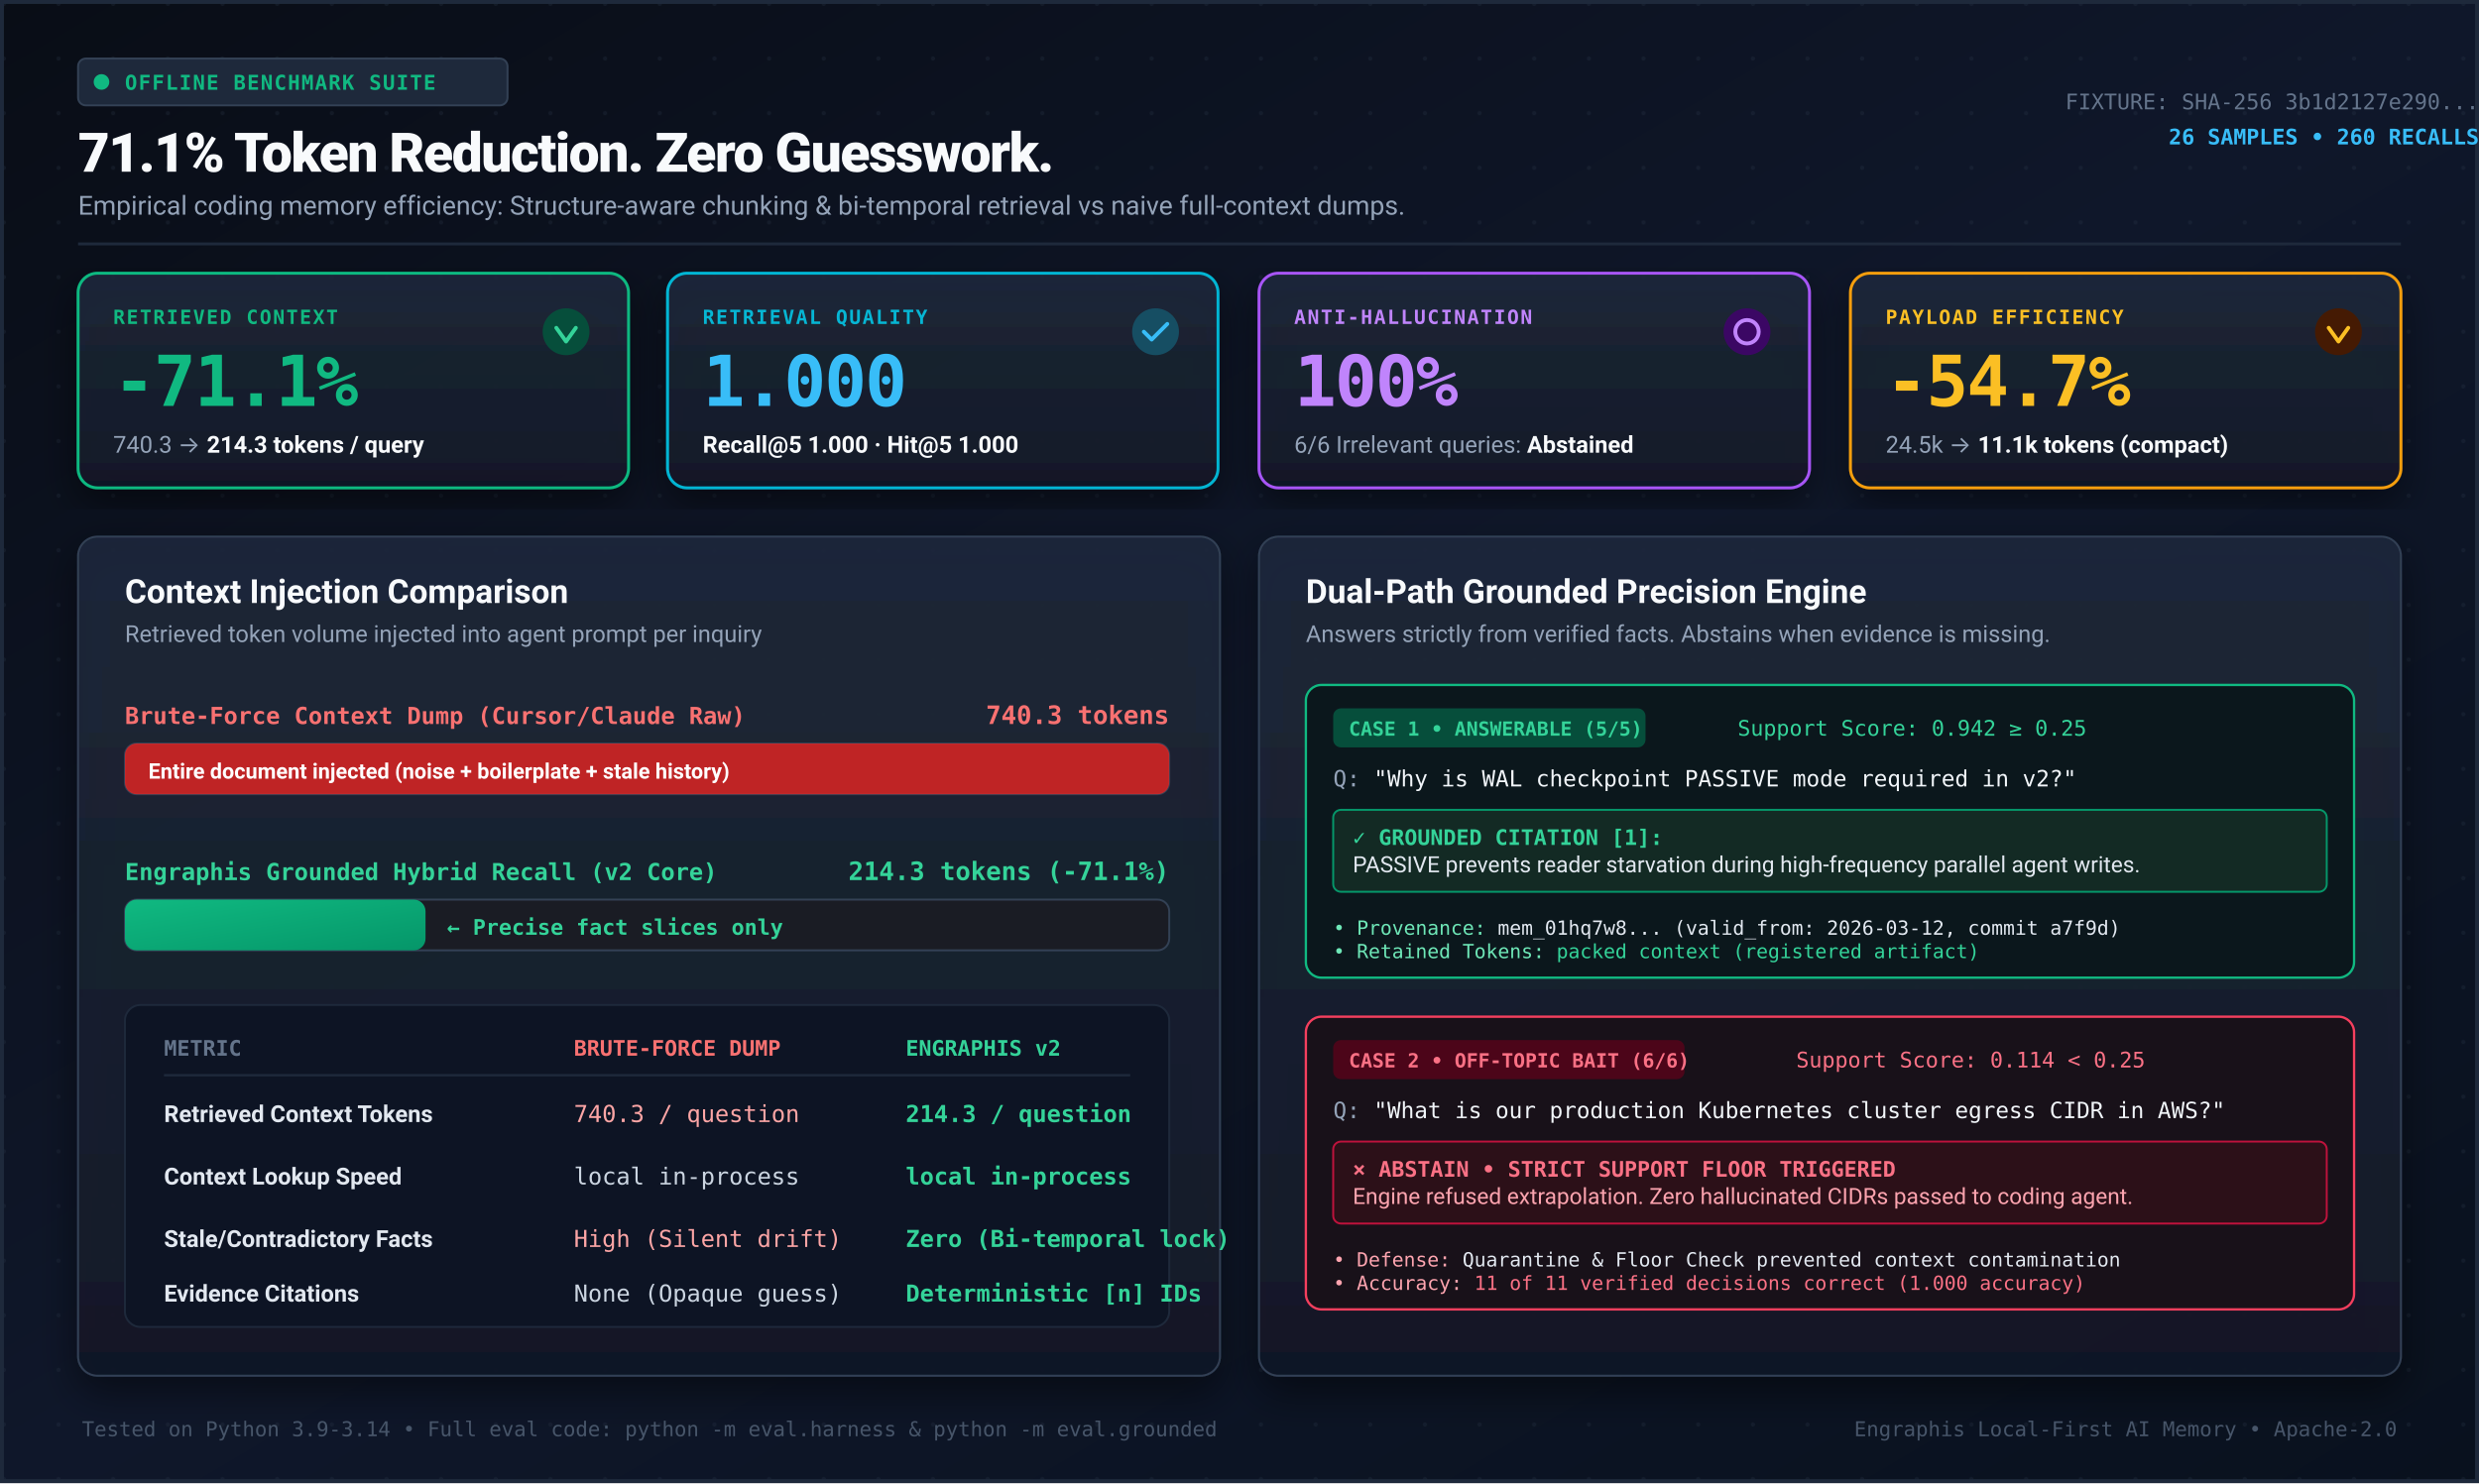
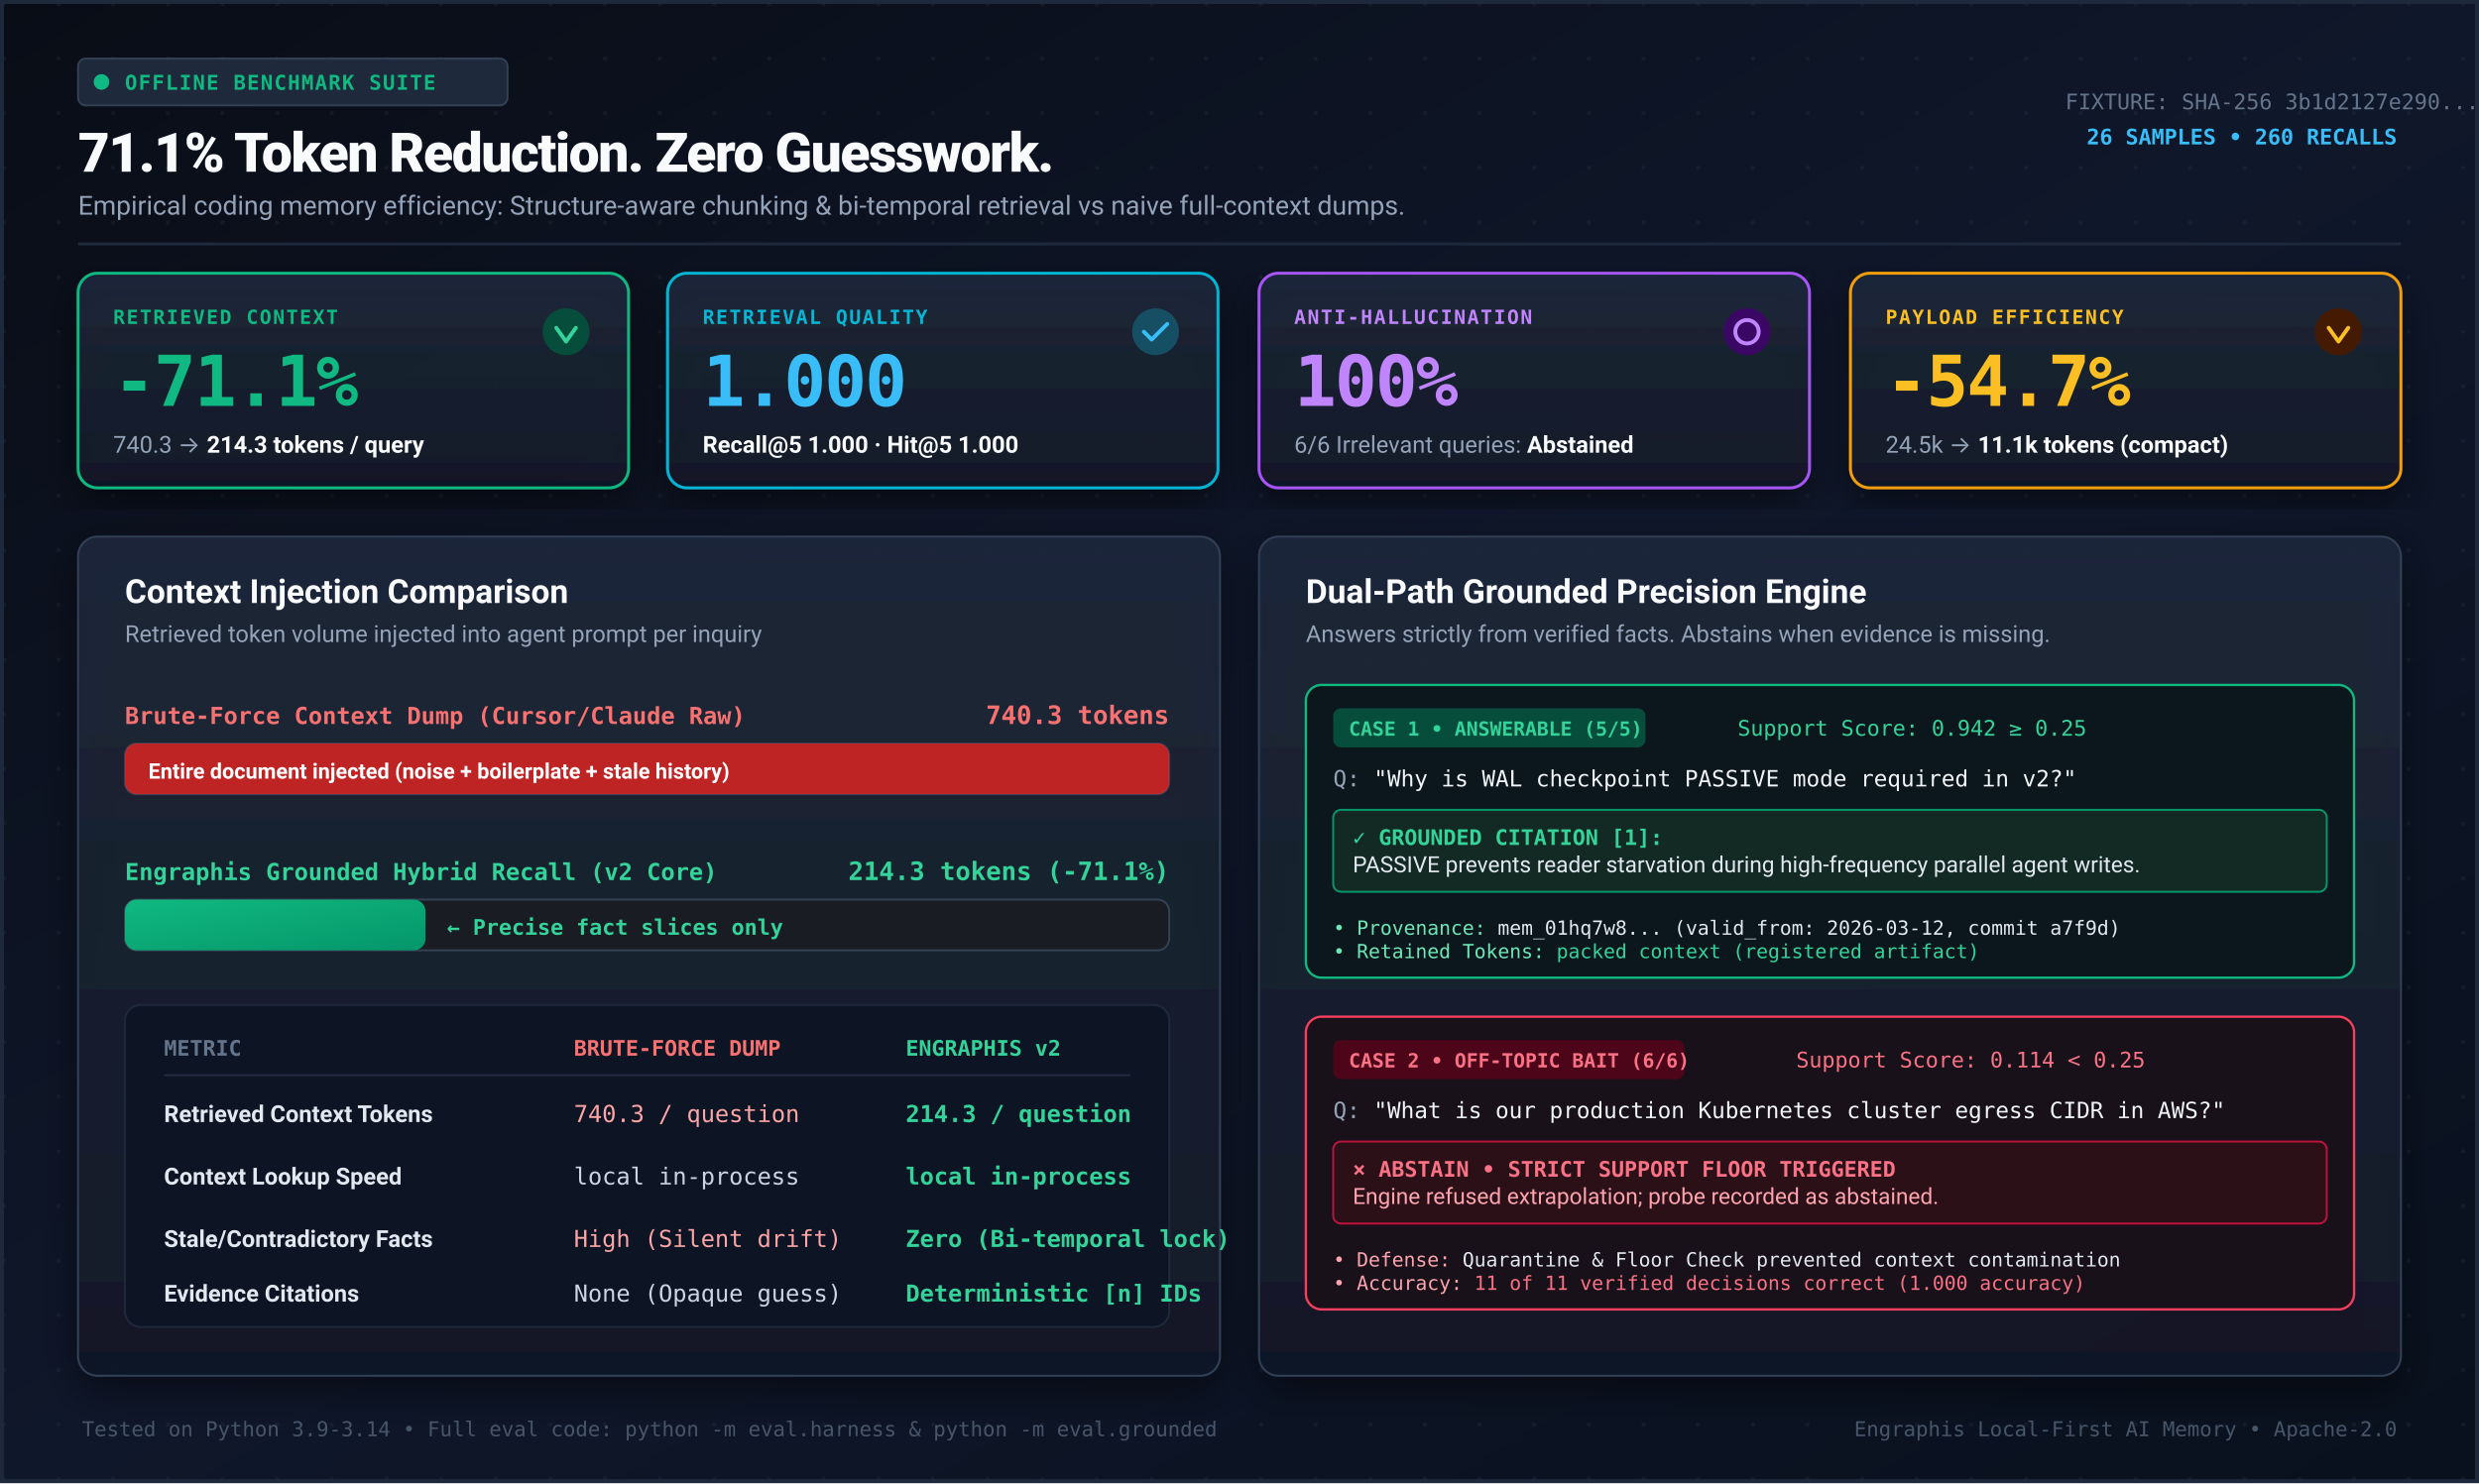
<svg xmlns="http://www.w3.org/2000/svg" viewBox="0 0 1270 760" width="1270" height="760" role="img" aria-labelledby="benchTitle benchDesc">
  <defs>
    <linearGradient id="bBgGrad" x1="0%" y1="0%" x2="100%" y2="100%">
      <stop offset="0%" stop-color="#090d16" />
      <stop offset="50%" stop-color="#0f172a" />
      <stop offset="100%" stop-color="#09111e" />
    </linearGradient>
    <linearGradient id="bCardGrad" x1="0%" y1="0%" x2="0%" y2="100%">
      <stop offset="0%" stop-color="#1e293b" stop-opacity="0.9" />
      <stop offset="100%" stop-color="#111827" stop-opacity="0.95" />
    </linearGradient>
    <linearGradient id="bEmerald" x1="0%" y1="0%" x2="100%" y2="100%">
      <stop offset="0%" stop-color="#10b981" />
      <stop offset="100%" stop-color="#059669" />
    </linearGradient>
    <linearGradient id="bRose" x1="0%" y1="0%" x2="100%" y2="100%">
      <stop offset="0%" stop-color="#f43f5e" />
      <stop offset="100%" stop-color="#be123c" />
    </linearGradient>
    <linearGradient id="bCyan" x1="0%" y1="0%" x2="100%" y2="100%">
      <stop offset="0%" stop-color="#06b6d4" />
      <stop offset="100%" stop-color="#0284c7" />
    </linearGradient>
    <linearGradient id="bPurple" x1="0%" y1="0%" x2="100%" y2="100%">
      <stop offset="0%" stop-color="#a855f7" />
      <stop offset="100%" stop-color="#7e22ce" />
    </linearGradient>
    <filter id="bShadow" x="-10%" y="-10%" width="120%" height="120%">
      <feDropShadow dx="0" dy="8" stdDeviation="10" flood-color="#000000" flood-opacity="0.5" />
    </filter>
    <pattern id="bDotGrid" x="0" y="0" width="28" height="28" patternUnits="userSpaceOnUse">
      <circle cx="2" cy="2" r="1.1" fill="#334155" fill-opacity="0.22" />
    </pattern>
  </defs>
  <style>
    .b-sans { font-family: -apple-system, BlinkMacSystemFont, "Segoe UI", Roboto, Inter, Helvetica, Arial, sans-serif; }
    .b-mono { font-family: ui-monospace, "JetBrains Mono", Consolas, "SF Mono", monospace; }
    .b-bold { font-weight: 700; }
    .b-extrabold { font-weight: 800; letter-spacing: -0.025em; }
    .b-semibold { font-weight: 600; }
  </style>
  <rect width="1270" height="760" fill="url(#bBgGrad)" />
  <rect width="1270" height="760" fill="url(#bDotGrid)" />
  <rect x="1" y="1" width="1268" height="758" fill="none" stroke="#1e293b" stroke-width="2" />
  <g transform="translate(40, 30)">
    <rect x="0" y="0" width="220" height="24" rx="4" fill="#1e293b" stroke="#334155" />
    <circle cx="12" cy="12" r="4" fill="#10b981" />
    <text x="24" y="16" class="b-mono b-semibold" font-size="10.5" fill="#10b981" letter-spacing="0.06em">OFFLINE BENCHMARK SUITE</text>
    <text x="0" y="58" class="b-sans b-extrabold" font-size="28" fill="#f8fafc">71.1% Token Reduction. Zero Guesswork.</text>
    <text x="0" y="80" class="b-sans" font-size="13.5" fill="#94a3b8">Empirical coding memory efficiency: Structure-aware chunking &amp; bi-temporal retrieval vs naive full-context dumps.</text>
    <g transform="translate(900, 10)">
      <text x="330" y="16" class="b-mono" font-size="11" fill="#64748b" text-anchor="end">FIXTURE: SHA-256 3b1d2127e290...</text>
-       <text x="330" y="34" class="b-mono b-semibold" font-size="11" fill="#38bdf8" text-anchor="end">26 SAMPLES • 260 RECALLS</text>
+       <text x="288" y="34" class="b-mono b-semibold" font-size="11" fill="#38bdf8" text-anchor="end">26 SAMPLES • 260 RECALLS</text>
    </g>
  </g>
  <line x1="40" y1="125" x2="1230" y2="125" stroke="#1e293b" stroke-width="1.5" />
  <g transform="translate(40, 140)">
    <g transform="translate(0, 0)">
      <rect x="0" y="0" width="282" height="110" rx="10" fill="url(#bCardGrad)" stroke="#10b981" stroke-width="1.5" filter="url(#bShadow)" />
      <text x="18" y="26" class="b-mono b-bold" font-size="10" fill="#10b981" letter-spacing="0.08em">RETRIEVED CONTEXT</text>
      <text x="18" y="68" class="b-mono b-extrabold" font-size="36" fill="#10b981">-71.1%</text>
      <text x="18" y="92" class="b-sans" font-size="12" fill="#94a3b8">740.3 → <tspan fill="#f8fafc" font-weight="600">214.3 tokens / query</tspan>
      </text>
      <circle cx="250" cy="30" r="12" fill="#064e3b" />
      <path d="M245 32 L250 25 L255 32" fill="none" stroke="#34d399" stroke-width="2" stroke-linecap="round" stroke-linejoin="round" transform="rotate(180 250 30)" />
    </g>
    <g transform="translate(302, 0)">
      <rect x="0" y="0" width="282" height="110" rx="10" fill="url(#bCardGrad)" stroke="#06b6d4" stroke-width="1.5" filter="url(#bShadow)" />
      <text x="18" y="26" class="b-mono b-bold" font-size="10" fill="#06b6d4" letter-spacing="0.08em">RETRIEVAL QUALITY</text>
      <text x="18" y="68" class="b-mono b-extrabold" font-size="36" fill="#38bdf8">1.000</text>
      <text x="18" y="92" class="b-sans" font-size="12" fill="#94a3b8">
        <tspan fill="#f8fafc" font-weight="600">Recall@5 1.000 · Hit@5 1.000</tspan>
      </text>
      <circle cx="250" cy="30" r="12" fill="#164e63" />
      <path d="M244 30 L248 34 L256 26" fill="none" stroke="#38bdf8" stroke-width="2" stroke-linecap="round" stroke-linejoin="round" />
    </g>
    <g transform="translate(605, 0)">
      <rect x="0" y="0" width="282" height="110" rx="10" fill="url(#bCardGrad)" stroke="#a855f7" stroke-width="1.5" filter="url(#bShadow)" />
      <text x="18" y="26" class="b-mono b-bold" font-size="10" fill="#c084fc" letter-spacing="0.08em">ANTI-HALLUCINATION</text>
      <text x="18" y="68" class="b-mono b-extrabold" font-size="36" fill="#c084fc">100%</text>
      <text x="18" y="92" class="b-sans" font-size="12" fill="#94a3b8">6/6 Irrelevant queries: <tspan fill="#f8fafc" font-weight="600">Abstained</tspan>
      </text>
      <circle cx="250" cy="30" r="12" fill="#3b0764" />
      <circle cx="250" cy="30" r="6" fill="none" stroke="#c084fc" stroke-width="2" />
    </g>
    <g transform="translate(908, 0)">
      <rect x="0" y="0" width="282" height="110" rx="10" fill="url(#bCardGrad)" stroke="#f59e0b" stroke-width="1.5" filter="url(#bShadow)" />
      <text x="18" y="26" class="b-mono b-bold" font-size="10" fill="#fbbf24" letter-spacing="0.08em">PAYLOAD EFFICIENCY</text>
      <text x="18" y="68" class="b-mono b-extrabold" font-size="36" fill="#fbbf24">-54.7%</text>
      <text x="18" y="92" class="b-sans" font-size="12" fill="#94a3b8">24.5k → <tspan fill="#f8fafc" font-weight="600">11.1k tokens (compact)</tspan>
      </text>
      <circle cx="250" cy="30" r="12" fill="#451a03" />
      <path d="M245 32 L250 25 L255 32" fill="none" stroke="#fbbf24" stroke-width="2" stroke-linecap="round" stroke-linejoin="round" transform="rotate(180 250 30)" />
    </g>
  </g>
  <g transform="translate(40, 275)">
    <g transform="translate(0, 0)">
      <rect x="0" y="0" width="585" height="430" rx="10" fill="url(#bCardGrad)" stroke="#334155" filter="url(#bShadow)" />
      <text x="24" y="34" class="b-sans b-bold" font-size="17" fill="#f8fafc">Context Injection Comparison</text>
      <text x="24" y="54" class="b-sans" font-size="12" fill="#94a3b8">Retrieved token volume injected into agent prompt per inquiry</text>
      <g transform="translate(24, 80)">
        <text x="0" y="16" class="b-mono b-semibold" font-size="12" fill="#f87171">Brute-Force Context Dump (Cursor/Claude Raw)</text>
        <text x="535" y="16" class="b-mono b-bold" font-size="13" fill="#f87171" text-anchor="end">740.3 tokens</text>
        <rect x="0" y="26" width="535" height="26" rx="6" fill="#1a1c24" stroke="#334155" />
        <rect x="0" y="26" width="535" height="26" rx="6" fill="#dc2626" opacity="0.85" />
        <text x="12" y="44" class="b-sans b-semibold" font-size="11" fill="#ffffff">Entire document injected (noise + boilerplate + stale history)</text>
      </g>
      <g transform="translate(24, 160)">
        <text x="0" y="16" class="b-mono b-semibold" font-size="12" fill="#34d399">Engraphis Grounded Hybrid Recall (v2 Core)</text>
        <text x="535" y="16" class="b-mono b-bold" font-size="13" fill="#34d399" text-anchor="end">214.3 tokens (-71.1%)</text>
        <rect x="0" y="26" width="535" height="26" rx="6" fill="#1a1c24" stroke="#334155" />
        <rect x="0" y="26" width="154" height="26" rx="6" fill="url(#bEmerald)" />
        <text x="165" y="44" class="b-mono b-bold" font-size="11" fill="#34d399">← Precise fact slices only</text>
      </g>
      <g transform="translate(24, 240)">
        <rect x="0" y="0" width="535" height="165" rx="8" fill="#0d1424" stroke="#1e293b" />
        <text x="20" y="26" class="b-mono b-bold" font-size="11" fill="#64748b">METRIC</text>
        <text x="230" y="26" class="b-mono b-bold" font-size="11" fill="#f87171">BRUTE-FORCE DUMP</text>
        <text x="400" y="26" class="b-mono b-bold" font-size="11" fill="#34d399">ENGRAPHIS v2</text>
        <line x1="20" y1="36" x2="515" y2="36" stroke="#1e293b" stroke-width="1.2" />
        <text x="20" y="60" class="b-sans b-semibold" font-size="12" fill="#e2e8f0">Retrieved Context Tokens</text>
        <text x="230" y="60" class="b-mono" font-size="12" fill="#fca5a5">740.3 / question</text>
        <text x="400" y="60" class="b-mono b-bold" font-size="12" fill="#34d399">214.3 / question</text>
        <text x="20" y="92" class="b-sans b-semibold" font-size="12" fill="#e2e8f0">Context Lookup Speed</text>
        <text x="230" y="92" class="b-mono" font-size="12" fill="#cbd5e1">local in-process</text>
        <text x="400" y="92" class="b-mono b-bold" font-size="12" fill="#34d399">local in-process</text>
        <text x="20" y="124" class="b-sans b-semibold" font-size="12" fill="#e2e8f0">Stale/Contradictory Facts</text>
        <text x="230" y="124" class="b-mono" font-size="12" fill="#fca5a5">High (Silent drift)</text>
        <text x="400" y="124" class="b-mono b-bold" font-size="12" fill="#34d399">Zero (Bi-temporal lock)</text>
        <text x="20" y="152" class="b-sans b-semibold" font-size="12" fill="#e2e8f0">Evidence Citations</text>
        <text x="230" y="152" class="b-mono" font-size="12" fill="#cbd5e1">None (Opaque guess)</text>
        <text x="400" y="152" class="b-mono b-bold" font-size="12" fill="#34d399">Deterministic [n] IDs</text>
      </g>
    </g>
    <g transform="translate(605, 0)">
      <rect x="0" y="0" width="585" height="430" rx="10" fill="url(#bCardGrad)" stroke="#334155" filter="url(#bShadow)" />
      <text x="24" y="34" class="b-sans b-bold" font-size="17" fill="#f8fafc">Dual-Path Grounded Precision Engine</text>
      <text x="24" y="54" class="b-sans" font-size="12" fill="#94a3b8">Answers strictly from verified facts. Abstains when evidence is missing.</text>
      <g transform="translate(24, 76)">
        <rect x="0" y="0" width="537" height="150" rx="8" fill="#0b171c" stroke="#10b981" stroke-width="1.2" />
        <rect x="14" y="12" width="160" height="20" rx="4" fill="#064e3b" />
        <text x="22" y="26" class="b-mono b-bold" font-size="10" fill="#34d399">CASE 1 • ANSWERABLE (5/5)</text>
        <text x="400" y="26" class="b-mono text-bold" font-size="11" fill="#34d399" text-anchor="end">Support Score: 0.942 ≥ 0.25</text>
        <text x="14" y="52" class="b-mono" font-size="11.5" fill="#94a3b8">Q: <tspan fill="#f1f5f9">"Why is WAL checkpoint PASSIVE mode required in v2?"</tspan>
        </text>
        <rect x="14" y="64" width="509" height="42" rx="4" fill="#132a24" stroke="#059669" />
        <text x="24" y="82" class="b-mono b-semibold" font-size="11" fill="#34d399">✓ GROUNDED CITATION [1]:</text>
        <text x="24" y="96" class="b-sans" font-size="11.5" fill="#e2e8f0">PASSIVE prevents reader starvation during high-frequency parallel agent writes.</text>
        <text x="14" y="128" class="b-mono" font-size="10" fill="#6ee7b7">• Provenance: <tspan fill="#e2e8f0">mem_01hq7w8... (valid_from: 2026-03-12, commit a7f9d)</tspan>
        </text>
        <text x="14" y="140" class="b-mono" font-size="10" fill="#6ee7b7">• Retained Tokens: <tspan fill="#34d399">packed context (registered artifact)</tspan>
        </text>
      </g>
      <g transform="translate(24, 246)">
        <rect x="0" y="0" width="537" height="150" rx="8" fill="#181119" stroke="#f43f5e" stroke-width="1.2" />
        <rect x="14" y="12" width="180" height="20" rx="4" fill="#4c0519" />
        <text x="22" y="26" class="b-mono b-bold" font-size="10" fill="#fb7185">CASE 2 • OFF-TOPIC BAIT (6/6)</text>
        <text x="430" y="26" class="b-mono text-bold" font-size="11" fill="#fb7185" text-anchor="end">Support Score: 0.114 &lt; 0.25</text>
        <text x="14" y="52" class="b-mono" font-size="11.5" fill="#94a3b8">Q: <tspan fill="#f1f5f9">"What is our production Kubernetes cluster egress CIDR in AWS?"</tspan>
        </text>
        <rect x="14" y="64" width="509" height="42" rx="4" fill="#2c1018" stroke="#be123c" />
        <text x="24" y="82" class="b-mono b-bold" font-size="11" fill="#fb7185">× ABSTAIN • STRICT SUPPORT FLOOR TRIGGERED</text>
-         <text x="24" y="96" class="b-sans" font-size="11.5" fill="#fda4af">Engine refused extrapolation. Zero hallucinated CIDRs passed to coding agent.</text>
+         <text x="24" y="96" class="b-sans" font-size="11.5" fill="#fda4af">Engine refused extrapolation; probe recorded as abstained.</text>
        <text x="14" y="128" class="b-mono" font-size="10" fill="#fda4af">• Defense: <tspan fill="#e2e8f0">Quarantine &amp; Floor Check prevented context contamination</tspan>
        </text>
        <text x="14" y="140" class="b-mono" font-size="10" fill="#fda4af">• Accuracy: <tspan fill="#fb7185">11 of 11 verified decisions correct (1.000 accuracy)</tspan>
        </text>
      </g>
    </g>
  </g>
  <text x="42" y="736" class="b-mono" font-size="10.5" fill="#475569">Tested on Python 3.9-3.14 • Full eval code: python -m eval.harness &amp; python -m eval.grounded</text>
  <text x="1228" y="736" class="b-mono" font-size="10.5" fill="#475569" text-anchor="end">Engraphis Local-First AI Memory • Apache-2.0</text>
</svg>
